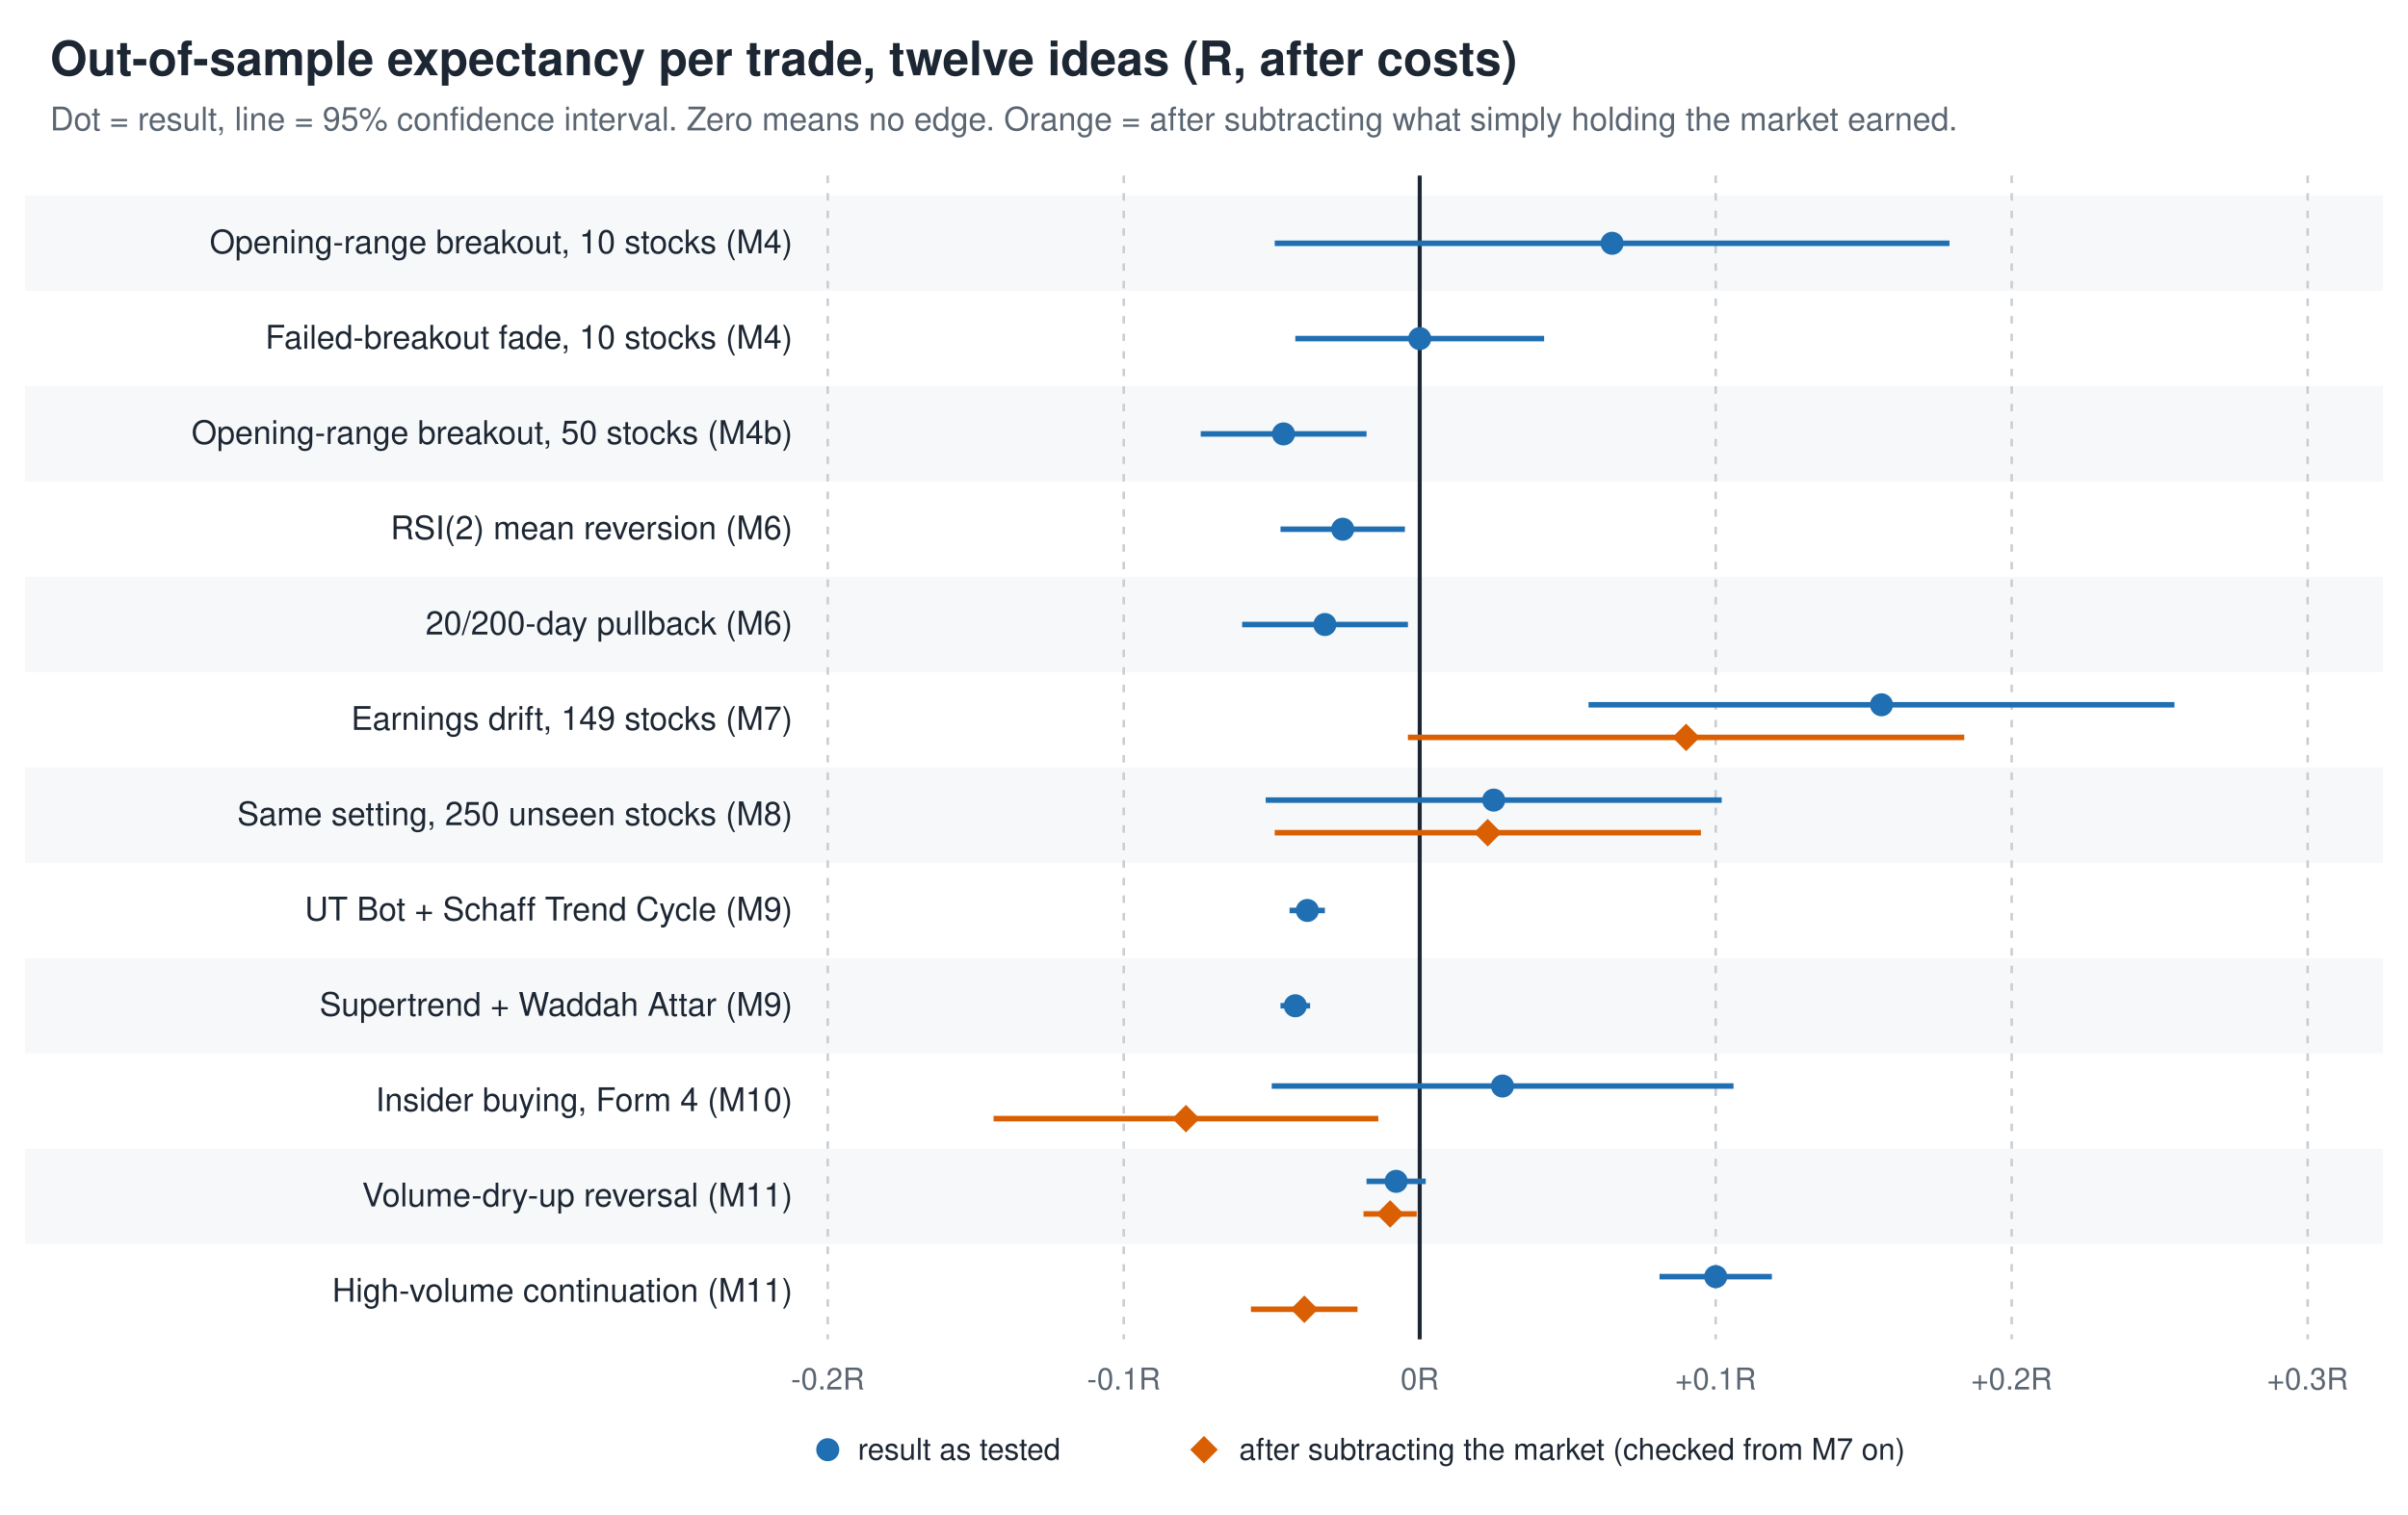
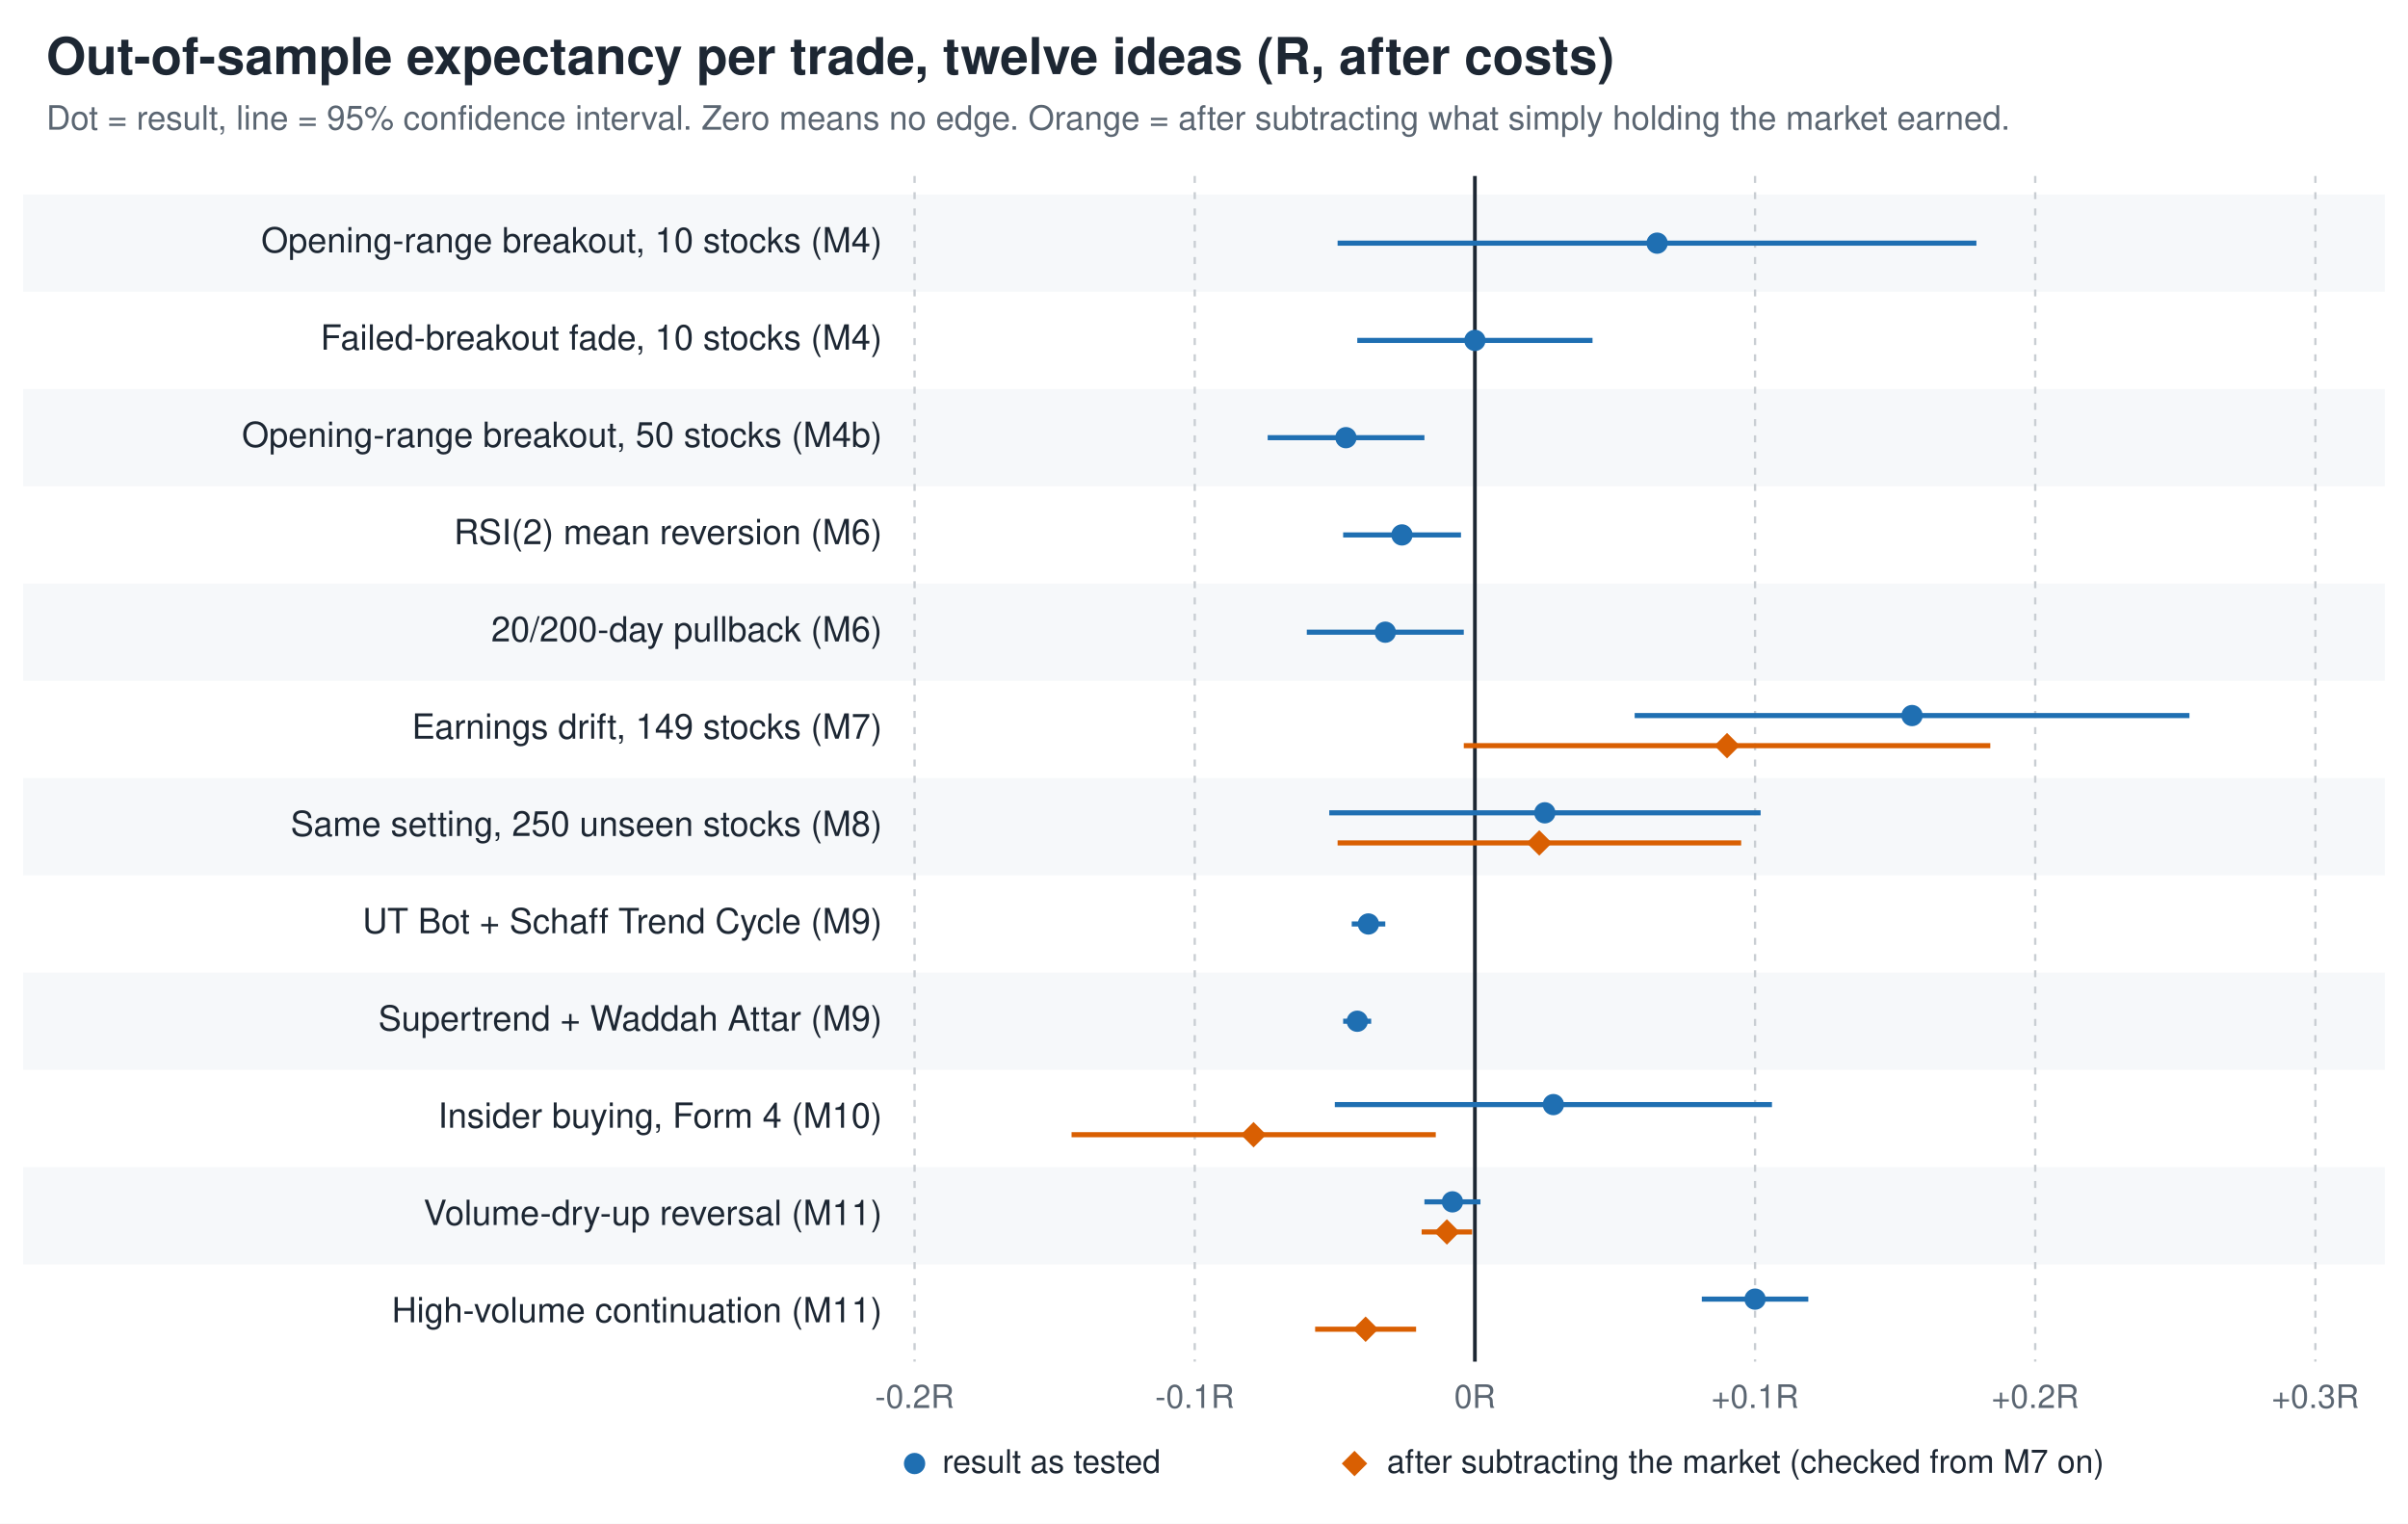
- <svg xmlns="http://www.w3.org/2000/svg" width="960" height="604" viewBox="0 0 960 604" font-family="-apple-system, Segoe UI, Helvetica, Arial, sans-serif" role="img" aria-label="Out-of-sample expectancy per trading idea">
-   <rect width="960" height="604" fill="white" />
-   <rect x="10" y="458.0" width="940" height="38" fill="#f6f8fa" />
-   <rect x="10" y="382.0" width="940" height="38" fill="#f6f8fa" />
-   <rect x="10" y="306.0" width="940" height="38" fill="#f6f8fa" />
-   <rect x="10" y="230.0" width="940" height="38" fill="#f6f8fa" />
-   <rect x="10" y="154.0" width="940" height="38" fill="#f6f8fa" />
-   <rect x="10" y="78.0" width="940" height="38" fill="#f6f8fa" />
-   <text x="20" y="30" font-size="19" font-weight="600" fill="#1d2733">Out-of-sample expectancy per trade, twelve ideas (R, after costs)</text>
-   <text x="20" y="52" font-size="13" fill="#5b6672">Dot = result, line = 95% confidence interval. Zero means no edge. Orange = after subtracting what simply holding the market earned.</text>
-   <line x1="330.0" y1="70" x2="330.0" y2="534" stroke="#c9ced3" stroke-width="1" stroke-dasharray="3 4" />
-   <text x="330.0" y="554" font-size="12" text-anchor="middle" fill="#5b6672">-0.2R</text>
-   <line x1="448.0" y1="70" x2="448.0" y2="534" stroke="#c9ced3" stroke-width="1" stroke-dasharray="3 4" />
-   <text x="448.0" y="554" font-size="12" text-anchor="middle" fill="#5b6672">-0.1R</text>
-   <line x1="566.0" y1="70" x2="566.0" y2="534" stroke="#1d2733" stroke-width="1.6" />
-   <text x="566.0" y="554" font-size="12" text-anchor="middle" fill="#5b6672">0R</text>
-   <line x1="684.0" y1="70" x2="684.0" y2="534" stroke="#c9ced3" stroke-width="1" stroke-dasharray="3 4" />
-   <text x="684.0" y="554" font-size="12" text-anchor="middle" fill="#5b6672">+0.1R</text>
-   <line x1="802.0" y1="70" x2="802.0" y2="534" stroke="#c9ced3" stroke-width="1" stroke-dasharray="3 4" />
-   <text x="802.0" y="554" font-size="12" text-anchor="middle" fill="#5b6672">+0.2R</text>
-   <line x1="920.0" y1="70" x2="920.0" y2="534" stroke="#c9ced3" stroke-width="1" stroke-dasharray="3 4" />
-   <text x="920.0" y="554" font-size="12" text-anchor="middle" fill="#5b6672">+0.3R</text>
-   <text x="316" y="101.0" font-size="13" text-anchor="end" fill="#1d2733">Opening-range breakout, 10 stocks (M4)</text>
-   <line x1="508.2" y1="97.0" x2="777.2" y2="97.0" stroke="#1f6fb2" stroke-width="2.2" />
-   <circle cx="642.7" cy="97.0" r="4.6" fill="#1f6fb2" />
-   <text x="316" y="139.0" font-size="13" text-anchor="end" fill="#1d2733">Failed-breakout fade, 10 stocks (M4)</text>
-   <line x1="516.4" y1="135.0" x2="615.6" y2="135.0" stroke="#1f6fb2" stroke-width="2.2" />
-   <circle cx="566.0" cy="135.0" r="4.6" fill="#1f6fb2" />
-   <text x="316" y="177.0" font-size="13" text-anchor="end" fill="#1d2733">Opening-range breakout, 50 stocks (M4b)</text>
-   <line x1="478.7" y1="173.0" x2="544.8" y2="173.0" stroke="#1f6fb2" stroke-width="2.2" />
-   <circle cx="511.7" cy="173.0" r="4.6" fill="#1f6fb2" />
-   <text x="316" y="215.0" font-size="13" text-anchor="end" fill="#1d2733">RSI(2) mean reversion (M6)</text>
-   <line x1="510.5" y1="211.0" x2="560.1" y2="211.0" stroke="#1f6fb2" stroke-width="2.2" />
-   <circle cx="535.3" cy="211.0" r="4.6" fill="#1f6fb2" />
-   <text x="316" y="253.0" font-size="13" text-anchor="end" fill="#1d2733">20/200-day pullback (M6)</text>
-   <line x1="495.2" y1="249.0" x2="561.3" y2="249.0" stroke="#1f6fb2" stroke-width="2.2" />
-   <circle cx="528.2" cy="249.0" r="4.6" fill="#1f6fb2" />
-   <text x="316" y="291.0" font-size="13" text-anchor="end" fill="#1d2733">Earnings drift, 149 stocks (M7)</text>
-   <line x1="633.3" y1="281.0" x2="866.9" y2="281.0" stroke="#1f6fb2" stroke-width="2.2" />
-   <circle cx="750.1" cy="281.0" r="4.6" fill="#1f6fb2" />
-   <line x1="561.3" y1="294.0" x2="783.1" y2="294.0" stroke="#d95f02" stroke-width="2.2" />
-   <polygon points="672.2,288.5 677.7,294.0 672.2,299.5 666.7,294.0" fill="#d95f02" />
-   <text x="316" y="329.0" font-size="13" text-anchor="end" fill="#1d2733">Same setting, 250 unseen stocks (M8)</text>
-   <line x1="504.6" y1="319.0" x2="686.4" y2="319.0" stroke="#1f6fb2" stroke-width="2.2" />
-   <circle cx="595.5" cy="319.0" r="4.6" fill="#1f6fb2" />
-   <line x1="508.2" y1="332.0" x2="678.1" y2="332.0" stroke="#d95f02" stroke-width="2.2" />
-   <polygon points="593.1,326.5 598.6,332.0 593.1,337.5 587.6,332.0" fill="#d95f02" />
-   <text x="316" y="367.0" font-size="13" text-anchor="end" fill="#1d2733">UT Bot + Schaff Trend Cycle (M9)</text>
-   <line x1="514.1" y1="363.0" x2="528.2" y2="363.0" stroke="#1f6fb2" stroke-width="2.2" />
-   <circle cx="521.2" cy="363.0" r="4.6" fill="#1f6fb2" />
-   <text x="316" y="405.0" font-size="13" text-anchor="end" fill="#1d2733">Supertrend + Waddah Attar (M9)</text>
-   <line x1="510.5" y1="401.0" x2="522.3" y2="401.0" stroke="#1f6fb2" stroke-width="2.2" />
-   <circle cx="516.4" cy="401.0" r="4.6" fill="#1f6fb2" />
-   <text x="316" y="443.0" font-size="13" text-anchor="end" fill="#1d2733">Insider buying, Form 4 (M10)</text>
-   <line x1="507.0" y1="433.0" x2="691.1" y2="433.0" stroke="#1f6fb2" stroke-width="2.2" />
-   <circle cx="599.0" cy="433.0" r="4.6" fill="#1f6fb2" />
-   <line x1="396.1" y1="446.0" x2="549.5" y2="446.0" stroke="#d95f02" stroke-width="2.2" />
-   <polygon points="472.8,440.5 478.3,446.0 472.8,451.5 467.3,446.0" fill="#d95f02" />
-   <text x="316" y="481.0" font-size="13" text-anchor="end" fill="#1d2733">Volume-dry-up reversal (M11)</text>
-   <line x1="544.8" y1="471.0" x2="568.4" y2="471.0" stroke="#1f6fb2" stroke-width="2.2" />
-   <circle cx="556.6" cy="471.0" r="4.6" fill="#1f6fb2" />
-   <line x1="543.6" y1="484.0" x2="564.8" y2="484.0" stroke="#d95f02" stroke-width="2.2" />
-   <polygon points="554.2,478.5 559.7,484.0 554.2,489.5 548.7,484.0" fill="#d95f02" />
-   <text x="316" y="519.0" font-size="13" text-anchor="end" fill="#1d2733">High-volume continuation (M11)</text>
-   <line x1="661.6" y1="509.0" x2="706.4" y2="509.0" stroke="#1f6fb2" stroke-width="2.2" />
-   <circle cx="684.0" cy="509.0" r="4.6" fill="#1f6fb2" />
-   <line x1="498.7" y1="522.0" x2="541.2" y2="522.0" stroke="#d95f02" stroke-width="2.2" />
-   <polygon points="520.0,516.5 525.5,522.0 520.0,527.5 514.5,522.0" fill="#d95f02" />
-   <circle cx="330" cy="578" r="4.6" fill="#1f6fb2" />
-   <text x="342" y="582" font-size="12" fill="#1d2733">result as tested</text>
-   <polygon points="480,572.5 485.5,578 480,583.5 474.5,578" fill="#d95f02" />
-   <text x="494" y="582" font-size="12" fill="#1d2733">after subtracting the market (checked from M7 on)</text>
+ <svg xmlns="http://www.w3.org/2000/svg" width="1040" height="658" viewBox="0 0 1040 658" font-family="-apple-system, Segoe UI, Helvetica, Arial, sans-serif" role="img" aria-label="Out-of-sample expectancy per trading idea">
+   <rect width="1040" height="658" fill="white" />
+   <rect x="10" y="504.0" width="1020" height="42" fill="#f6f8fa" />
+   <rect x="10" y="420.0" width="1020" height="42" fill="#f6f8fa" />
+   <rect x="10" y="336.0" width="1020" height="42" fill="#f6f8fa" />
+   <rect x="10" y="252.0" width="1020" height="42" fill="#f6f8fa" />
+   <rect x="10" y="168.0" width="1020" height="42" fill="#f6f8fa" />
+   <rect x="10" y="84.0" width="1020" height="42" fill="#f6f8fa" />
+   <text x="20" y="32" font-size="22" font-weight="600" fill="#1d2733">Out-of-sample expectancy per trade, twelve ideas (R, after costs)</text>
+   <text x="20" y="56" font-size="14.5" fill="#5b6672">Dot = result, line = 95% confidence interval. Zero means no edge. Orange = after subtracting what simply holding the market earned.</text>
+   <line x1="395.0" y1="76" x2="395.0" y2="588" stroke="#c9ced3" stroke-width="1" stroke-dasharray="3 4" />
+   <text x="395.0" y="608" font-size="14" text-anchor="middle" fill="#5b6672">-0.2R</text>
+   <line x1="516.0" y1="76" x2="516.0" y2="588" stroke="#c9ced3" stroke-width="1" stroke-dasharray="3 4" />
+   <text x="516.0" y="608" font-size="14" text-anchor="middle" fill="#5b6672">-0.1R</text>
+   <line x1="637.0" y1="76" x2="637.0" y2="588" stroke="#1d2733" stroke-width="1.6" />
+   <text x="637.0" y="608" font-size="14" text-anchor="middle" fill="#5b6672">0R</text>
+   <line x1="758.0" y1="76" x2="758.0" y2="588" stroke="#c9ced3" stroke-width="1" stroke-dasharray="3 4" />
+   <text x="758.0" y="608" font-size="14" text-anchor="middle" fill="#5b6672">+0.1R</text>
+   <line x1="879.0" y1="76" x2="879.0" y2="588" stroke="#c9ced3" stroke-width="1" stroke-dasharray="3 4" />
+   <text x="879.0" y="608" font-size="14" text-anchor="middle" fill="#5b6672">+0.2R</text>
+   <line x1="1000.0" y1="76" x2="1000.0" y2="588" stroke="#c9ced3" stroke-width="1" stroke-dasharray="3 4" />
+   <text x="1000.0" y="608" font-size="14" text-anchor="middle" fill="#5b6672">+0.3R</text>
+   <text x="381" y="109.0" font-size="15" text-anchor="end" fill="#1d2733">Opening-range breakout, 10 stocks (M4)</text>
+   <line x1="577.7" y1="105.0" x2="853.6" y2="105.0" stroke="#1f6fb2" stroke-width="2.2" />
+   <circle cx="715.7" cy="105.0" r="4.6" fill="#1f6fb2" />
+   <text x="381" y="151.0" font-size="15" text-anchor="end" fill="#1d2733">Failed-breakout fade, 10 stocks (M4)</text>
+   <line x1="586.2" y1="147.0" x2="687.8" y2="147.0" stroke="#1f6fb2" stroke-width="2.2" />
+   <circle cx="637.0" cy="147.0" r="4.6" fill="#1f6fb2" />
+   <text x="381" y="193.0" font-size="15" text-anchor="end" fill="#1d2733">Opening-range breakout, 50 stocks (M4b)</text>
+   <line x1="547.5" y1="189.0" x2="615.2" y2="189.0" stroke="#1f6fb2" stroke-width="2.2" />
+   <circle cx="581.3" cy="189.0" r="4.6" fill="#1f6fb2" />
+   <text x="381" y="235.0" font-size="15" text-anchor="end" fill="#1d2733">RSI(2) mean reversion (M6)</text>
+   <line x1="580.1" y1="231.0" x2="631.0" y2="231.0" stroke="#1f6fb2" stroke-width="2.2" />
+   <circle cx="605.5" cy="231.0" r="4.6" fill="#1f6fb2" />
+   <text x="381" y="277.0" font-size="15" text-anchor="end" fill="#1d2733">20/200-day pullback (M6)</text>
+   <line x1="564.4" y1="273.0" x2="632.2" y2="273.0" stroke="#1f6fb2" stroke-width="2.2" />
+   <circle cx="598.3" cy="273.0" r="4.6" fill="#1f6fb2" />
+   <text x="381" y="319.0" font-size="15" text-anchor="end" fill="#1d2733">Earnings drift, 149 stocks (M7)</text>
+   <line x1="706.0" y1="309.0" x2="945.6" y2="309.0" stroke="#1f6fb2" stroke-width="2.2" />
+   <circle cx="825.8" cy="309.0" r="4.6" fill="#1f6fb2" />
+   <line x1="632.2" y1="322.0" x2="859.6" y2="322.0" stroke="#d95f02" stroke-width="2.2" />
+   <polygon points="745.9,316.5 751.4,322.0 745.9,327.5 740.4,322.0" fill="#d95f02" />
+   <text x="381" y="361.0" font-size="15" text-anchor="end" fill="#1d2733">Same setting, 250 unseen stocks (M8)</text>
+   <line x1="574.1" y1="351.0" x2="760.4" y2="351.0" stroke="#1f6fb2" stroke-width="2.2" />
+   <circle cx="667.2" cy="351.0" r="4.6" fill="#1f6fb2" />
+   <line x1="577.7" y1="364.0" x2="752.0" y2="364.0" stroke="#d95f02" stroke-width="2.2" />
+   <polygon points="664.8,358.5 670.3,364.0 664.8,369.5 659.3,364.0" fill="#d95f02" />
+   <text x="381" y="403.0" font-size="15" text-anchor="end" fill="#1d2733">UT Bot + Schaff Trend Cycle (M9)</text>
+   <line x1="583.8" y1="399.0" x2="598.3" y2="399.0" stroke="#1f6fb2" stroke-width="2.2" />
+   <circle cx="591.0" cy="399.0" r="4.6" fill="#1f6fb2" />
+   <text x="381" y="445.0" font-size="15" text-anchor="end" fill="#1d2733">Supertrend + Waddah Attar (M9)</text>
+   <line x1="580.1" y1="441.0" x2="592.2" y2="441.0" stroke="#1f6fb2" stroke-width="2.2" />
+   <circle cx="586.2" cy="441.0" r="4.6" fill="#1f6fb2" />
+   <text x="381" y="487.0" font-size="15" text-anchor="end" fill="#1d2733">Insider buying, Form 4 (M10)</text>
+   <line x1="576.5" y1="477.0" x2="765.3" y2="477.0" stroke="#1f6fb2" stroke-width="2.2" />
+   <circle cx="670.9" cy="477.0" r="4.6" fill="#1f6fb2" />
+   <line x1="462.8" y1="490.0" x2="620.1" y2="490.0" stroke="#d95f02" stroke-width="2.2" />
+   <polygon points="541.4,484.5 546.9,490.0 541.4,495.5 535.9,490.0" fill="#d95f02" />
+   <text x="381" y="529.0" font-size="15" text-anchor="end" fill="#1d2733">Volume-dry-up reversal (M11)</text>
+   <line x1="615.2" y1="519.0" x2="639.4" y2="519.0" stroke="#1f6fb2" stroke-width="2.2" />
+   <circle cx="627.3" cy="519.0" r="4.6" fill="#1f6fb2" />
+   <line x1="614.0" y1="532.0" x2="635.8" y2="532.0" stroke="#d95f02" stroke-width="2.2" />
+   <polygon points="624.9,526.5 630.4,532.0 624.9,537.5 619.4,532.0" fill="#d95f02" />
+   <text x="381" y="571.0" font-size="15" text-anchor="end" fill="#1d2733">High-volume continuation (M11)</text>
+   <line x1="735.0" y1="561.0" x2="781.0" y2="561.0" stroke="#1f6fb2" stroke-width="2.2" />
+   <circle cx="758.0" cy="561.0" r="4.6" fill="#1f6fb2" />
+   <line x1="568.0" y1="574.0" x2="611.6" y2="574.0" stroke="#d95f02" stroke-width="2.2" />
+   <polygon points="589.8,568.5 595.3,574.0 589.8,579.5 584.3,574.0" fill="#d95f02" />
+   <circle cx="395" cy="632" r="4.6" fill="#1f6fb2" />
+   <text x="407" y="636" font-size="14" fill="#1d2733">result as tested</text>
+   <polygon points="585,626.5 590.5,632 585,637.5 579.5,632" fill="#d95f02" />
+   <text x="599" y="636" font-size="14" fill="#1d2733">after subtracting the market (checked from M7 on)</text>
</svg>
